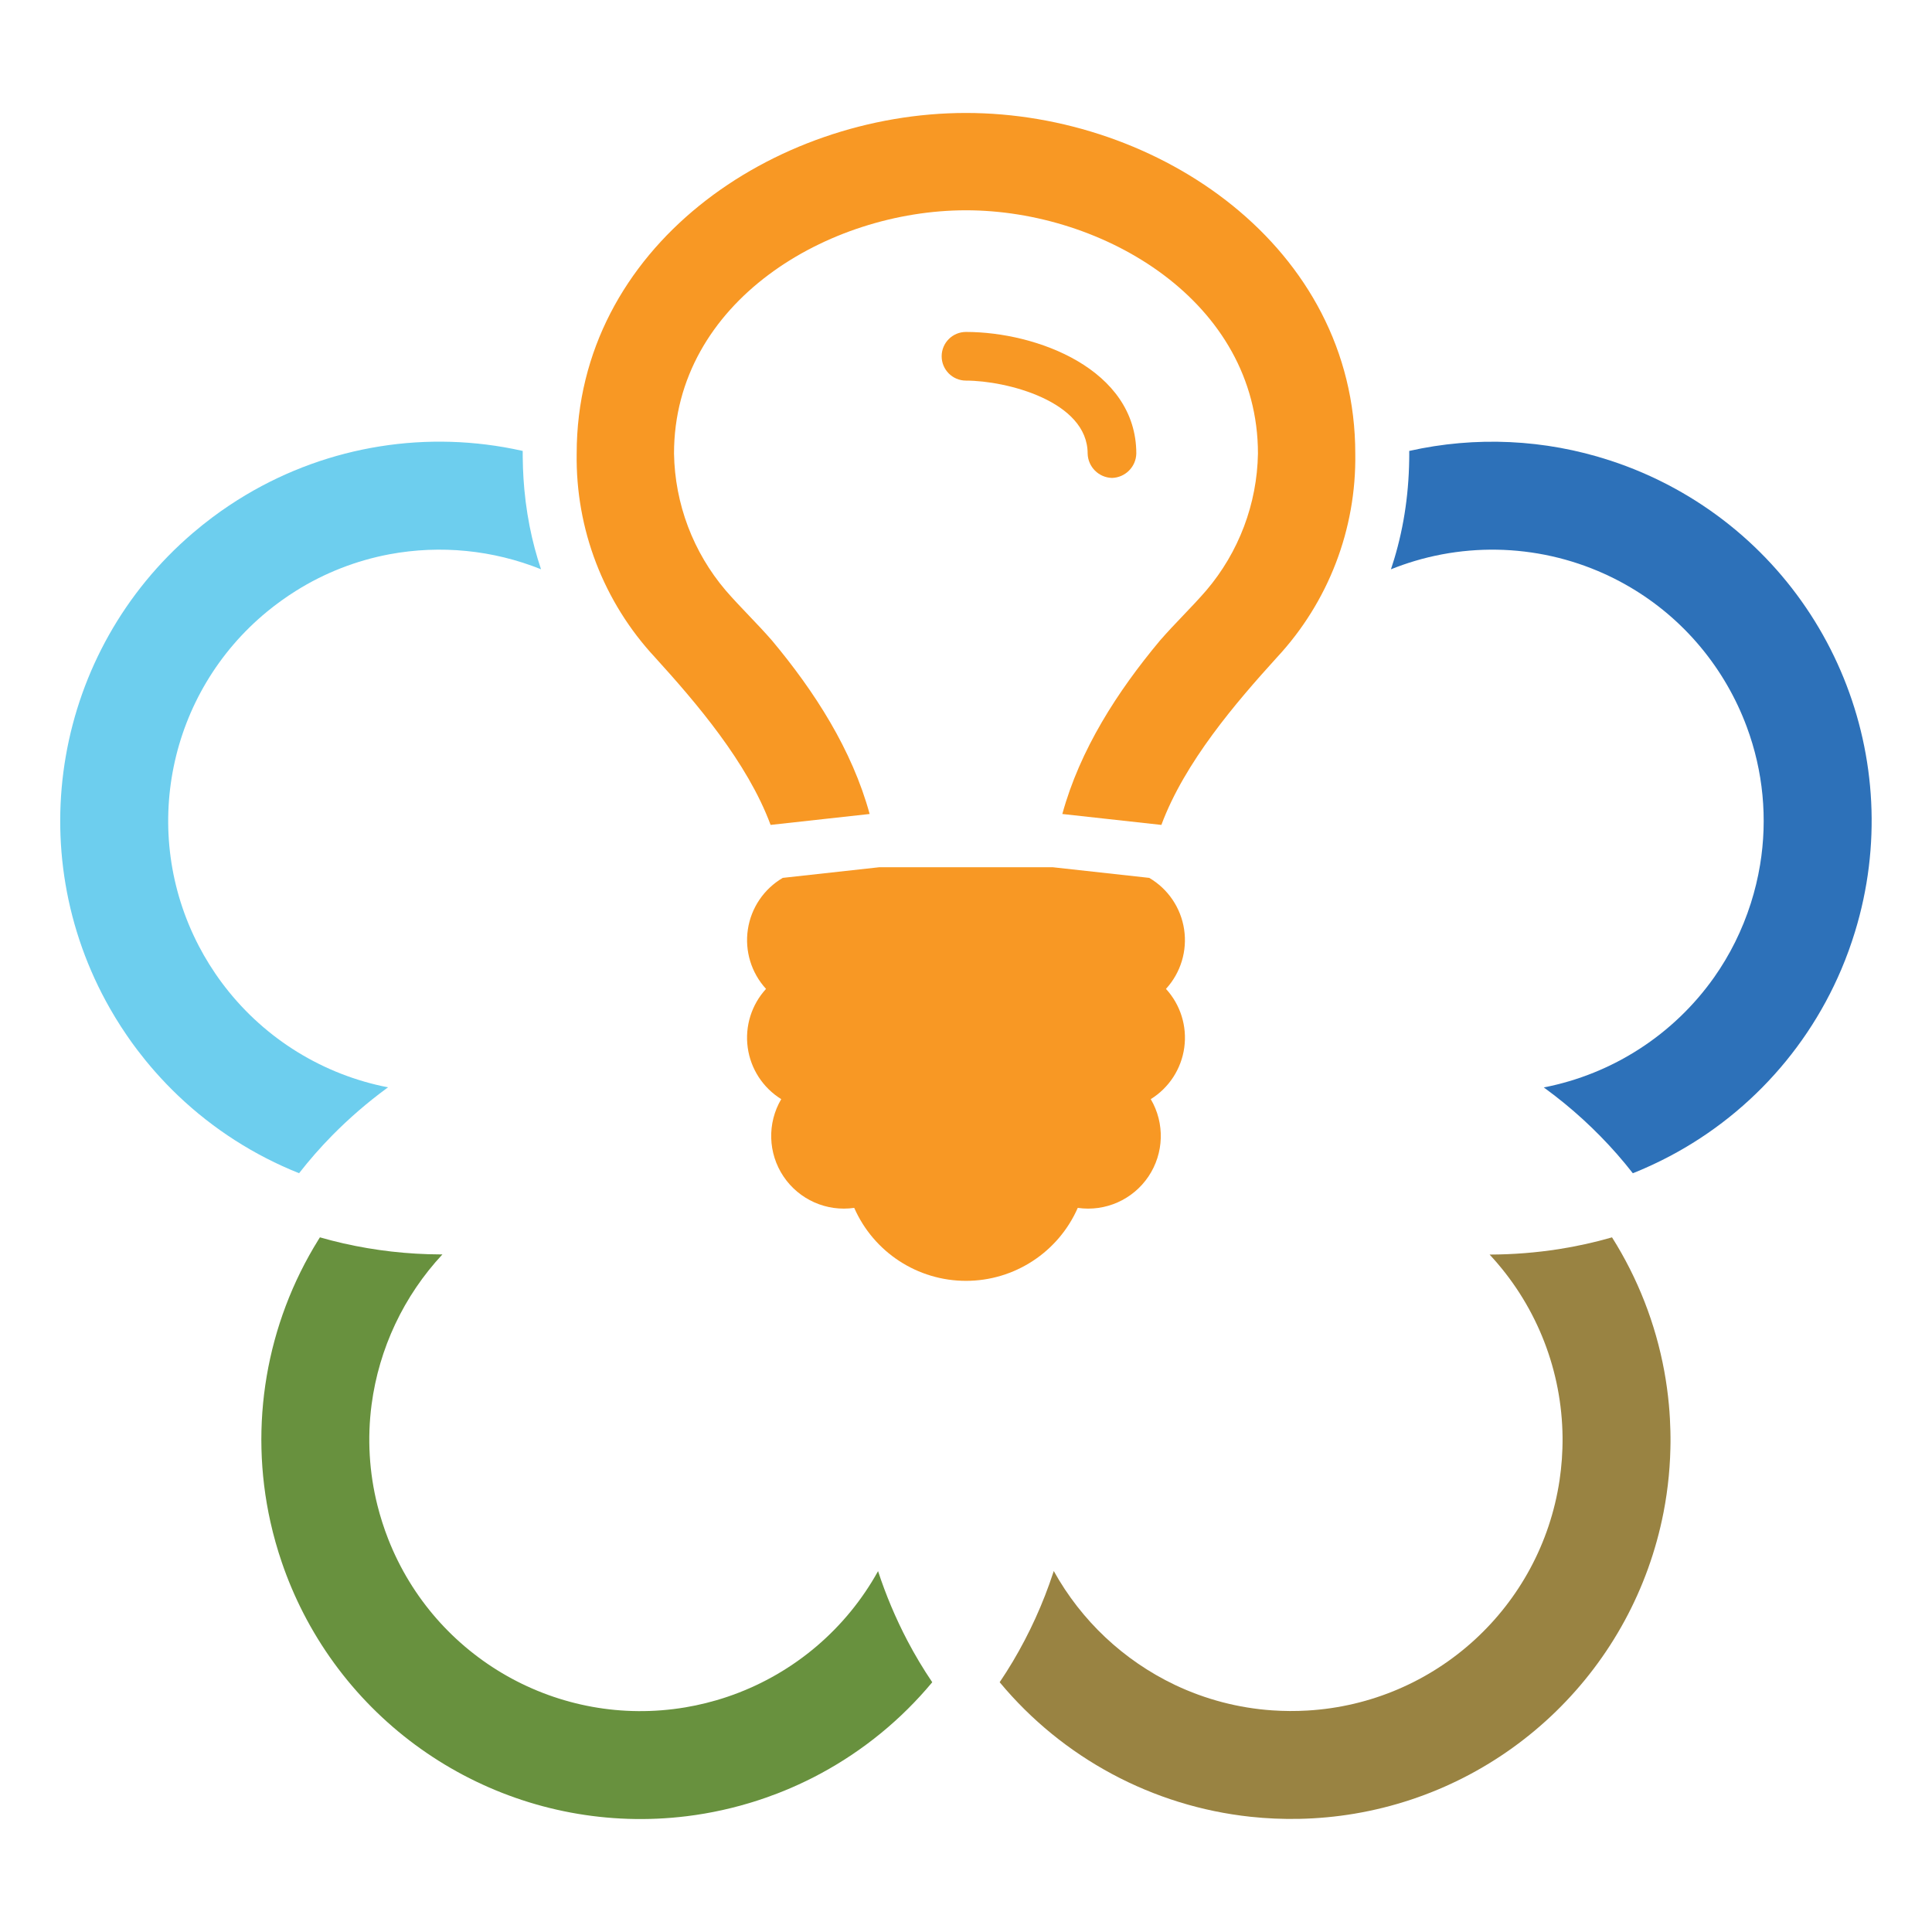
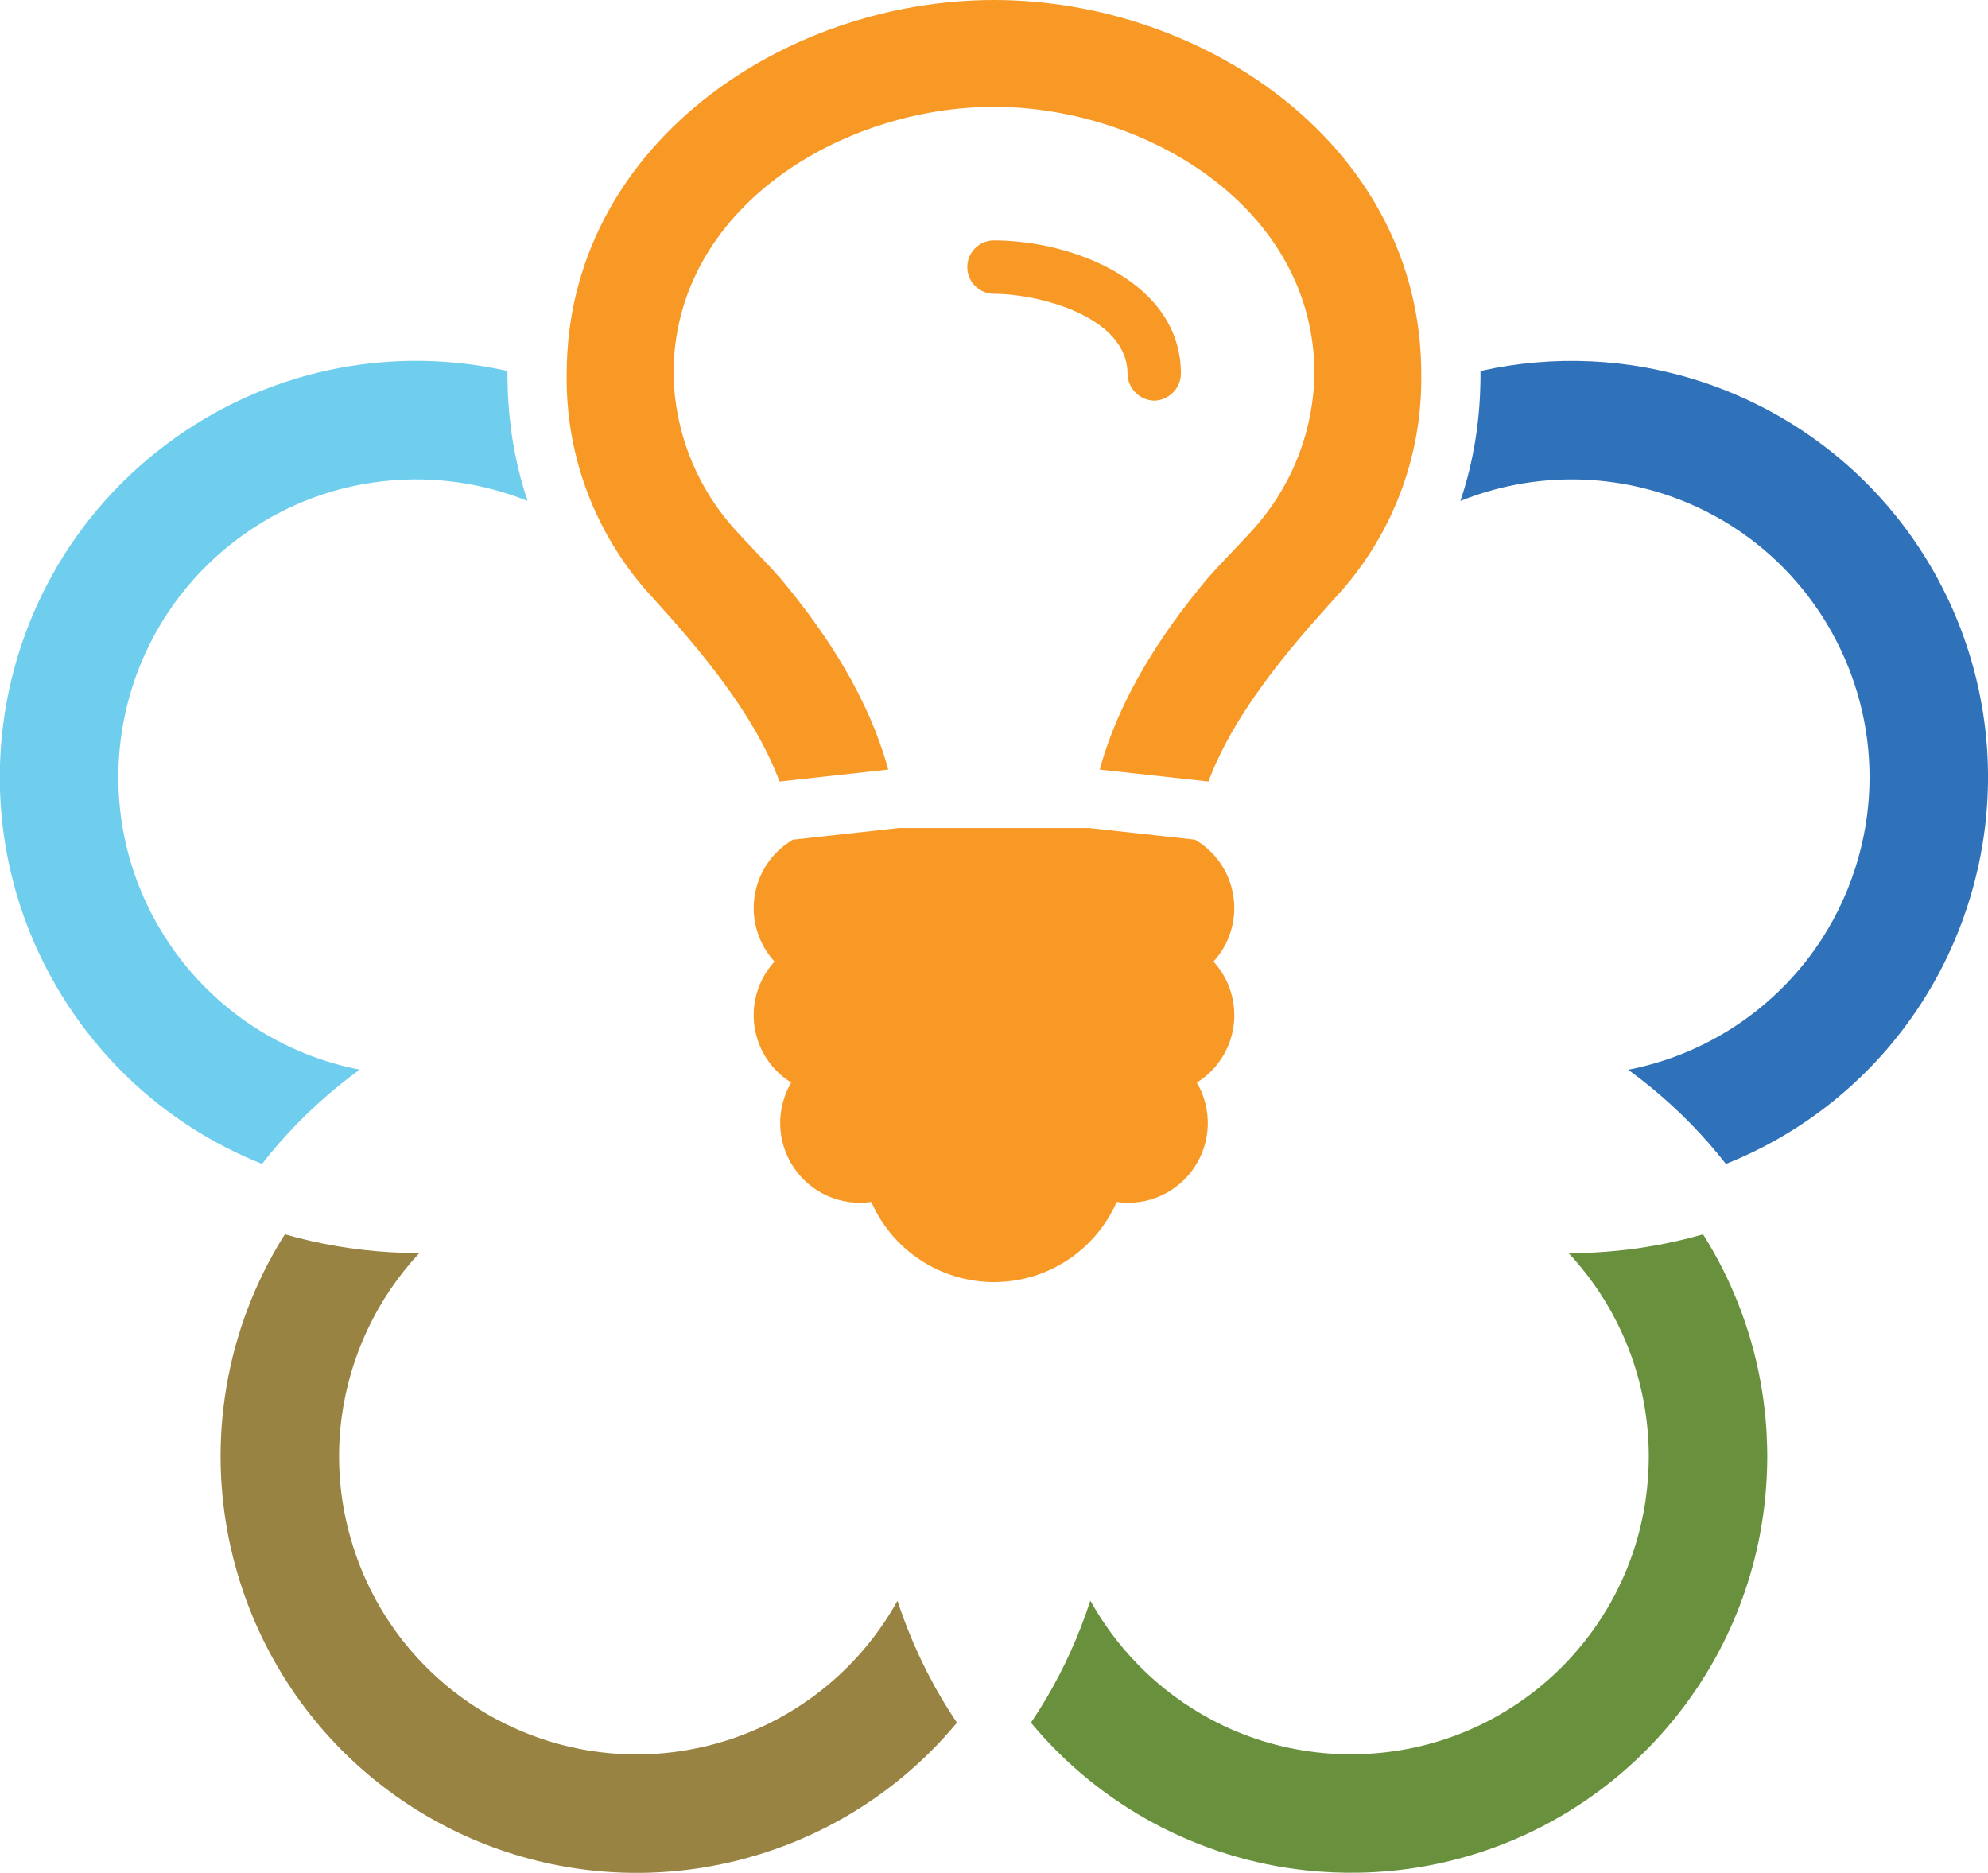
- <svg xmlns="http://www.w3.org/2000/svg" viewBox="0 0 192 192">
+ <svg xmlns="http://www.w3.org/2000/svg" id="logo" viewBox="0 0 180 169.549">
  <defs>
-     <style>.cls-1{fill:#f89824;}.cls-2{fill:#2d71b9;}.cls-3{fill:#998342;}.cls-4{fill:#6dceee;}.cls-5{fill:#68913e;}</style>
+     <style>.cls-1{fill:#f89926;}.cls-2{fill:#3072b9;}.cls-3{fill:#69913d;}.cls-4{fill:#6fceed;}.cls-5{fill:#998342;}</style>
  </defs>
-   <g id="icon">
-     <path class="cls-1" d="M95.999,20.898c-13.677,0-29.016,9.067-29.016,24.18a21.545,21.545,0,0,0,5.138,13.601c1.436,1.662,3.098,3.249,4.609,4.987,4.229,5.063,7.941,10.83,9.694,17.227l-9.843,1.085c-2.316-6.236-7.41-12.159-11.487-16.65A29.073,29.073,0,0,1,57.31,45.078c0-20.553,19.571-33.852,38.688-33.852s38.688,13.299,38.688,33.852a29.073,29.073,0,0,1-7.783,20.251c-4.077,4.491-9.171,10.415-11.487,16.65l-9.843-1.085c1.753-6.397,5.465-12.164,9.694-17.227,1.511-1.738,3.174-3.325,4.609-4.987a21.545,21.545,0,0,0,5.138-13.601C125.015,29.965,109.675,20.898,95.999,20.898Z" />
-     <path class="cls-1" d="M110.507,47.496a2.486,2.486,0,0,0,2.418-2.418c0-8.388-9.899-12.09-16.926-12.09a2.418,2.418,0,0,0,0,4.836c4.005,0,12.09,2.04,12.09,7.254A2.486,2.486,0,0,0,110.507,47.496Z" />
-     <path class="cls-2" d="M159.948,45.743a37.873,37.873,0,0,1,6.447,2.776,37.66,37.66,0,0,1,17.952,44.081c-.195.636-.407,1.27-.633,1.893s-.468,1.237-.725,1.842a37.593,37.593,0,0,1-19.521,19.758q-.595.262-1.199.503-.752-.964-1.558-1.885a44.347,44.347,0,0,0-7.144-6.535q-.073-.054-.147-.108A27.058,27.058,0,0,0,170.355,97.115a26.769,26.769,0,0,0,2.075-3.483q.457-.92.85-1.887c.261-.645.501-1.308.716-1.982a27.205,27.205,0,0,0,.917-3.805A26.795,26.795,0,0,0,173.594,72.24a27.146,27.146,0,0,0-4.598-7.943,26.761,26.761,0,0,0-7.11-6.008A26.99,26.99,0,0,0,140.595,55.75q-1.201.358-2.365.827.167-.498.319-1a34.606,34.606,0,0,0,1.132-5.155q.187-1.317.278-2.661.046-.671.068-1.349.011-.339.017-.679.003-.17.004-.34.001-.085.001-.171l0-.085v-.149q0-.088-.001-.175a37.636,37.636,0,0,1,19.899.93Z" />
-     <path class="cls-3" d="M99.346,167.177q.684-1.013,1.311-2.064a44.347,44.347,0,0,0,4.008-8.813q.029-.087.057-.174a27.1,27.1,0,0,0,12.041,11.318,26.795,26.795,0,0,0,9.677,2.531q.863.059,1.742.064c.586.003,1.17-.013,1.747-.047a26.924,26.924,0,0,0,25.059-22.897q.153-1.029.229-2.084.037-.527.054-1.061.009-.267.012-.535.002-.134.002-.269c0-.09,0-.156,0-.226s-.001-.139-.002-.209q-.003-.249-.011-.498a26.975,26.975,0,0,0-7.238-17.536l.054,0a45.368,45.368,0,0,0,6.809-.537,43.285,43.285,0,0,0,5.304-1.173,37.649,37.649,0,0,1,5.191,13.284q.3,1.634.457,3.307.067.714.106,1.433.034.613.048,1.231.006.278.009.556.001.123.001.246c0,.061,0,.141,0,.219s-.001.155-.002.232q-.003.232-.008.464-.01.463-.032.923-.043.921-.13,1.831-.174,1.819-.517,3.588a37.668,37.668,0,0,1-30.708,29.96,37.874,37.874,0,0,1-5.492.515c-.812.017-1.63.008-2.438-.027s-1.61-.095-2.405-.18a37.63,37.63,0,0,1-24.936-13.373Z" />
-     <path class="cls-4" d="M38.56,108.058l-.11.081a45.245,45.245,0,0,0-5.435,4.698,43.22,43.22,0,0,0-3.292,3.756,37.651,37.651,0,0,1-12.008-7.696q-1.203-1.145-2.314-2.407-.473-.538-.929-1.097-.388-.476-.762-.967-.169-.221-.334-.446-.061-.082-.121-.165l-.049-.067-.037-.051-.039-.054-.077-.107q-.077-.107-.153-.215-.152-.215-.301-.432-.298-.434-.582-.874-.568-.879-1.082-1.78a37.642,37.642,0,0,1,8.222-47.259q.956-.818,1.976-1.581c.533-.398,1.079-.784,1.63-1.152s1.108-.72,1.672-1.056a37.596,37.596,0,0,1,27.448-4.388l.064.014-.001.137,0,.074v.163l.001.12q.001.091.002.183.011,1.052.077,2.091.033.519.08,1.035.114,1.247.311,2.472.099.612.218,1.218a34.022,34.022,0,0,0,1.131,4.267,27.11,27.11,0,0,0-15.04-1.494,26.793,26.793,0,0,0-9.325,3.644q-.734.46-1.449.974t-1.387,1.066A26.925,26.925,0,0,0,19.759,94.014q.48.922,1.039,1.818.28.448.579.889.15.221.305.439.077.109.156.218c.052.073.091.126.133.182s.083.112.124.168q.149.2.302.396A26.975,26.975,0,0,0,38.56,108.058Z" />
-     <path class="cls-5" d="M43.967,124.662a27.099,27.099,0,0,0-7.04,14.929,26.794,26.794,0,0,0,.584,10.02q.211.842.48,1.683c.179.56.376,1.113.588,1.653a26.924,26.924,0,0,0,29.522,16.73q1.023-.172,2.047-.426.512-.127,1.023-.276.256-.074.511-.154.128-.04.255-.081c.085-.028.148-.048.214-.07s.132-.044.198-.066q.236-.08.47-.165A26.974,26.974,0,0,0,87.26,156.137a45.273,45.273,0,0,0,2.915,6.91,43.21,43.21,0,0,0,2.471,4.132,37.65,37.65,0,0,1-11.03,9.042q-1.461.791-3.004,1.457-.658.284-1.33.544-.573.222-1.155.425-.402.141-.809.273c-.115.037-.292.094-.438.139s-.292.09-.438.134q-.439.131-.878.251-.879.24-1.762.436-1.764.392-3.533.61a37.666,37.666,0,0,1-38.129-20.192,37.885,37.885,0,0,1-2.129-5.018c-.227-.664-.437-1.337-.626-2.009s-.359-1.346-.51-2.021a37.608,37.608,0,0,1,4.775-28.056q.071-.115.143-.229,1.158.333,2.333.601a44.34,44.34,0,0,0,9.637,1.096Q43.866,124.662,43.967,124.662Z" />
-     <path class="cls-1" d="M114.209,87.242a7.17,7.17,0,0,1,1.663,11.033,7.181,7.181,0,0,1-1.511,10.956,7.218,7.218,0,0,1-7.254,10.806,12.132,12.132,0,0,1-22.215,0,7.218,7.218,0,0,1-7.254-10.806,7.182,7.182,0,0,1-1.511-10.956,7.17,7.17,0,0,1,1.663-11.033l9.596-1.058h17.228Z" />
-   </g>
+   <path class="cls-1" d="M99.999,24.898c-13.677,0-29.016,9.067-29.016,24.18a21.545,21.545,0,0,0,5.138,13.601c1.436,1.662,3.098,3.249,4.609,4.987,4.229,5.063,7.941,10.83,9.694,17.227l-9.843,1.085c-2.316-6.236-7.41-12.159-11.487-16.65A29.073,29.073,0,0,1,61.31,49.078c0-20.553,19.571-33.852,38.688-33.852s38.688,13.299,38.688,33.852a29.073,29.073,0,0,1-7.783,20.251c-4.077,4.491-9.171,10.415-11.487,16.65l-9.843-1.085c1.753-6.397,5.465-12.164,9.694-17.227,1.511-1.738,3.174-3.325,4.609-4.987a21.545,21.545,0,0,0,5.138-13.601C129.015,33.965,113.675,24.898,99.999,24.898Z" transform="translate(-10 -15.2257)" />
+   <path class="cls-1" d="M114.507,51.496a2.486,2.486,0,0,0,2.418-2.418c0-8.388-9.899-12.09-16.926-12.09a2.418,2.418,0,0,0,0,4.836c4.005,0,12.09,2.04,12.09,7.254A2.486,2.486,0,0,0,114.507,51.496Z" transform="translate(-10 -15.2257)" />
+   <path class="cls-2" d="M163.948,49.743a37.873,37.873,0,0,1,6.447,2.776,37.66,37.66,0,0,1,17.952,44.081c-.195.636-.407,1.27-.633,1.893s-.468,1.237-.725,1.842a37.593,37.593,0,0,1-19.521,19.758q-.595.262-1.199.503-.752-.964-1.558-1.885a44.347,44.347,0,0,0-7.144-6.535q-.073-.054-.147-.108a27.058,27.058,0,0,0,16.936-10.951,26.769,26.769,0,0,0,2.075-3.483q.457-.92.85-1.887c.261-.645.501-1.308.716-1.982a27.205,27.205,0,0,0,.917-3.805A26.795,26.795,0,0,0,177.594,76.24a27.146,27.146,0,0,0-4.598-7.943,26.761,26.761,0,0,0-7.11-6.008A26.99,26.99,0,0,0,144.595,59.75q-1.201.358-2.365.827.167-.498.319-1a34.606,34.606,0,0,0,1.132-5.155q.187-1.317.278-2.661.046-.671.068-1.349.011-.339.017-.679.003-.17.004-.34.001-.085.001-.171l0-.085v-.149q0-.088-.001-.175a37.636,37.636,0,0,1,19.899.93Z" transform="translate(-10 -15.2257)" />
+   <path class="cls-3" d="M103.346,171.177q.684-1.013,1.311-2.064a44.347,44.347,0,0,0,4.008-8.813q.029-.087.057-.174a27.1,27.1,0,0,0,12.041,11.318,26.795,26.795,0,0,0,9.677,2.531q.863.059,1.742.064c.586.003,1.17-.013,1.747-.047a26.924,26.924,0,0,0,25.059-22.897q.153-1.029.229-2.084.037-.527.054-1.061.009-.267.012-.535.002-.134.002-.269c0-.09,0-.156,0-.226s-.001-.139-.002-.209q-.003-.249-.011-.498a26.975,26.975,0,0,0-7.238-17.536l.054,0a45.368,45.368,0,0,0,6.809-.537,43.285,43.285,0,0,0,5.304-1.173,37.649,37.649,0,0,1,5.191,13.284q.3,1.634.457,3.307.067.714.106,1.433.034.613.048,1.231.006.278.009.556.001.123.001.246c0,.061,0,.141,0,.219s-.001.155-.002.232q-.003.232-.008.464-.01.463-.032.923-.043.921-.13,1.831-.174,1.819-.517,3.588a37.668,37.668,0,0,1-30.708,29.96,37.874,37.874,0,0,1-5.492.515c-.812.017-1.63.008-2.438-.027s-1.61-.095-2.405-.18a37.63,37.63,0,0,1-24.936-13.373Z" transform="translate(-10 -15.2257)" />
+   <path class="cls-4" d="M42.56,112.058l-.11.081a45.245,45.245,0,0,0-5.435,4.698,43.22,43.22,0,0,0-3.292,3.756,37.651,37.651,0,0,1-12.008-7.696q-1.203-1.145-2.314-2.407-.473-.538-.929-1.097-.388-.476-.762-.967-.169-.221-.334-.446-.061-.082-.121-.165l-.049-.067-.037-.051-.039-.054-.077-.107q-.077-.107-.153-.215-.152-.215-.301-.432-.298-.434-.582-.874-.568-.879-1.082-1.78a37.642,37.642,0,0,1,8.222-47.259q.956-.818,1.976-1.581c.533-.398,1.079-.784,1.63-1.152s1.108-.72,1.672-1.056a37.596,37.596,0,0,1,27.448-4.388l.064.014-.001.137,0,.074v.163l.001.12q.001.091.002.183.011,1.052.077,2.091.033.519.08,1.035.114,1.247.311,2.472.099.612.218,1.218a34.022,34.022,0,0,0,1.131,4.267,27.11,27.11,0,0,0-15.04-1.494,26.793,26.793,0,0,0-9.325,3.644q-.734.46-1.449.974t-1.387,1.066A26.925,26.925,0,0,0,23.759,98.014q.48.922,1.039,1.818.28.448.579.889.15.221.305.439.077.109.156.218c.052.073.091.126.133.182s.083.112.124.168q.149.2.302.396A26.975,26.975,0,0,0,42.56,112.058Z" transform="translate(-10 -15.2257)" />
+   <path class="cls-5" d="M47.967,128.662a27.099,27.099,0,0,0-7.04,14.929,26.794,26.794,0,0,0,.584,10.02q.211.842.48,1.683c.179.56.376,1.113.588,1.653a26.924,26.924,0,0,0,29.522,16.73q1.023-.172,2.047-.426.512-.127,1.023-.276.256-.074.511-.154.128-.04.255-.081c.085-.028.148-.048.214-.07s.132-.044.198-.066q.236-.08.47-.165A26.974,26.974,0,0,0,91.26,160.137a45.273,45.273,0,0,0,2.915,6.91,43.21,43.21,0,0,0,2.471,4.132,37.65,37.65,0,0,1-11.03,9.042q-1.461.791-3.004,1.457-.658.284-1.33.544-.573.222-1.155.425-.402.141-.809.273c-.115.037-.292.094-.438.139s-.292.09-.438.134q-.439.131-.878.251-.879.24-1.762.436-1.764.392-3.533.61a37.666,37.666,0,0,1-38.129-20.192,37.885,37.885,0,0,1-2.129-5.018c-.227-.664-.437-1.337-.626-2.009s-.359-1.346-.51-2.021a37.608,37.608,0,0,1,4.775-28.056q.071-.115.143-.229,1.158.333,2.333.601a44.34,44.34,0,0,0,9.637,1.096Q47.866,128.662,47.967,128.662Z" transform="translate(-10 -15.2257)" />
+   <path class="cls-1" d="M118.209,91.242a7.17,7.17,0,0,1,1.663,11.033,7.181,7.181,0,0,1-1.511,10.956,7.218,7.218,0,0,1-7.254,10.806,12.132,12.132,0,0,1-22.215,0,7.218,7.218,0,0,1-7.254-10.806,7.182,7.182,0,0,1-1.511-10.956,7.17,7.17,0,0,1,1.663-11.033l9.596-1.058h17.228Z" transform="translate(-10 -15.2257)" />
</svg>
